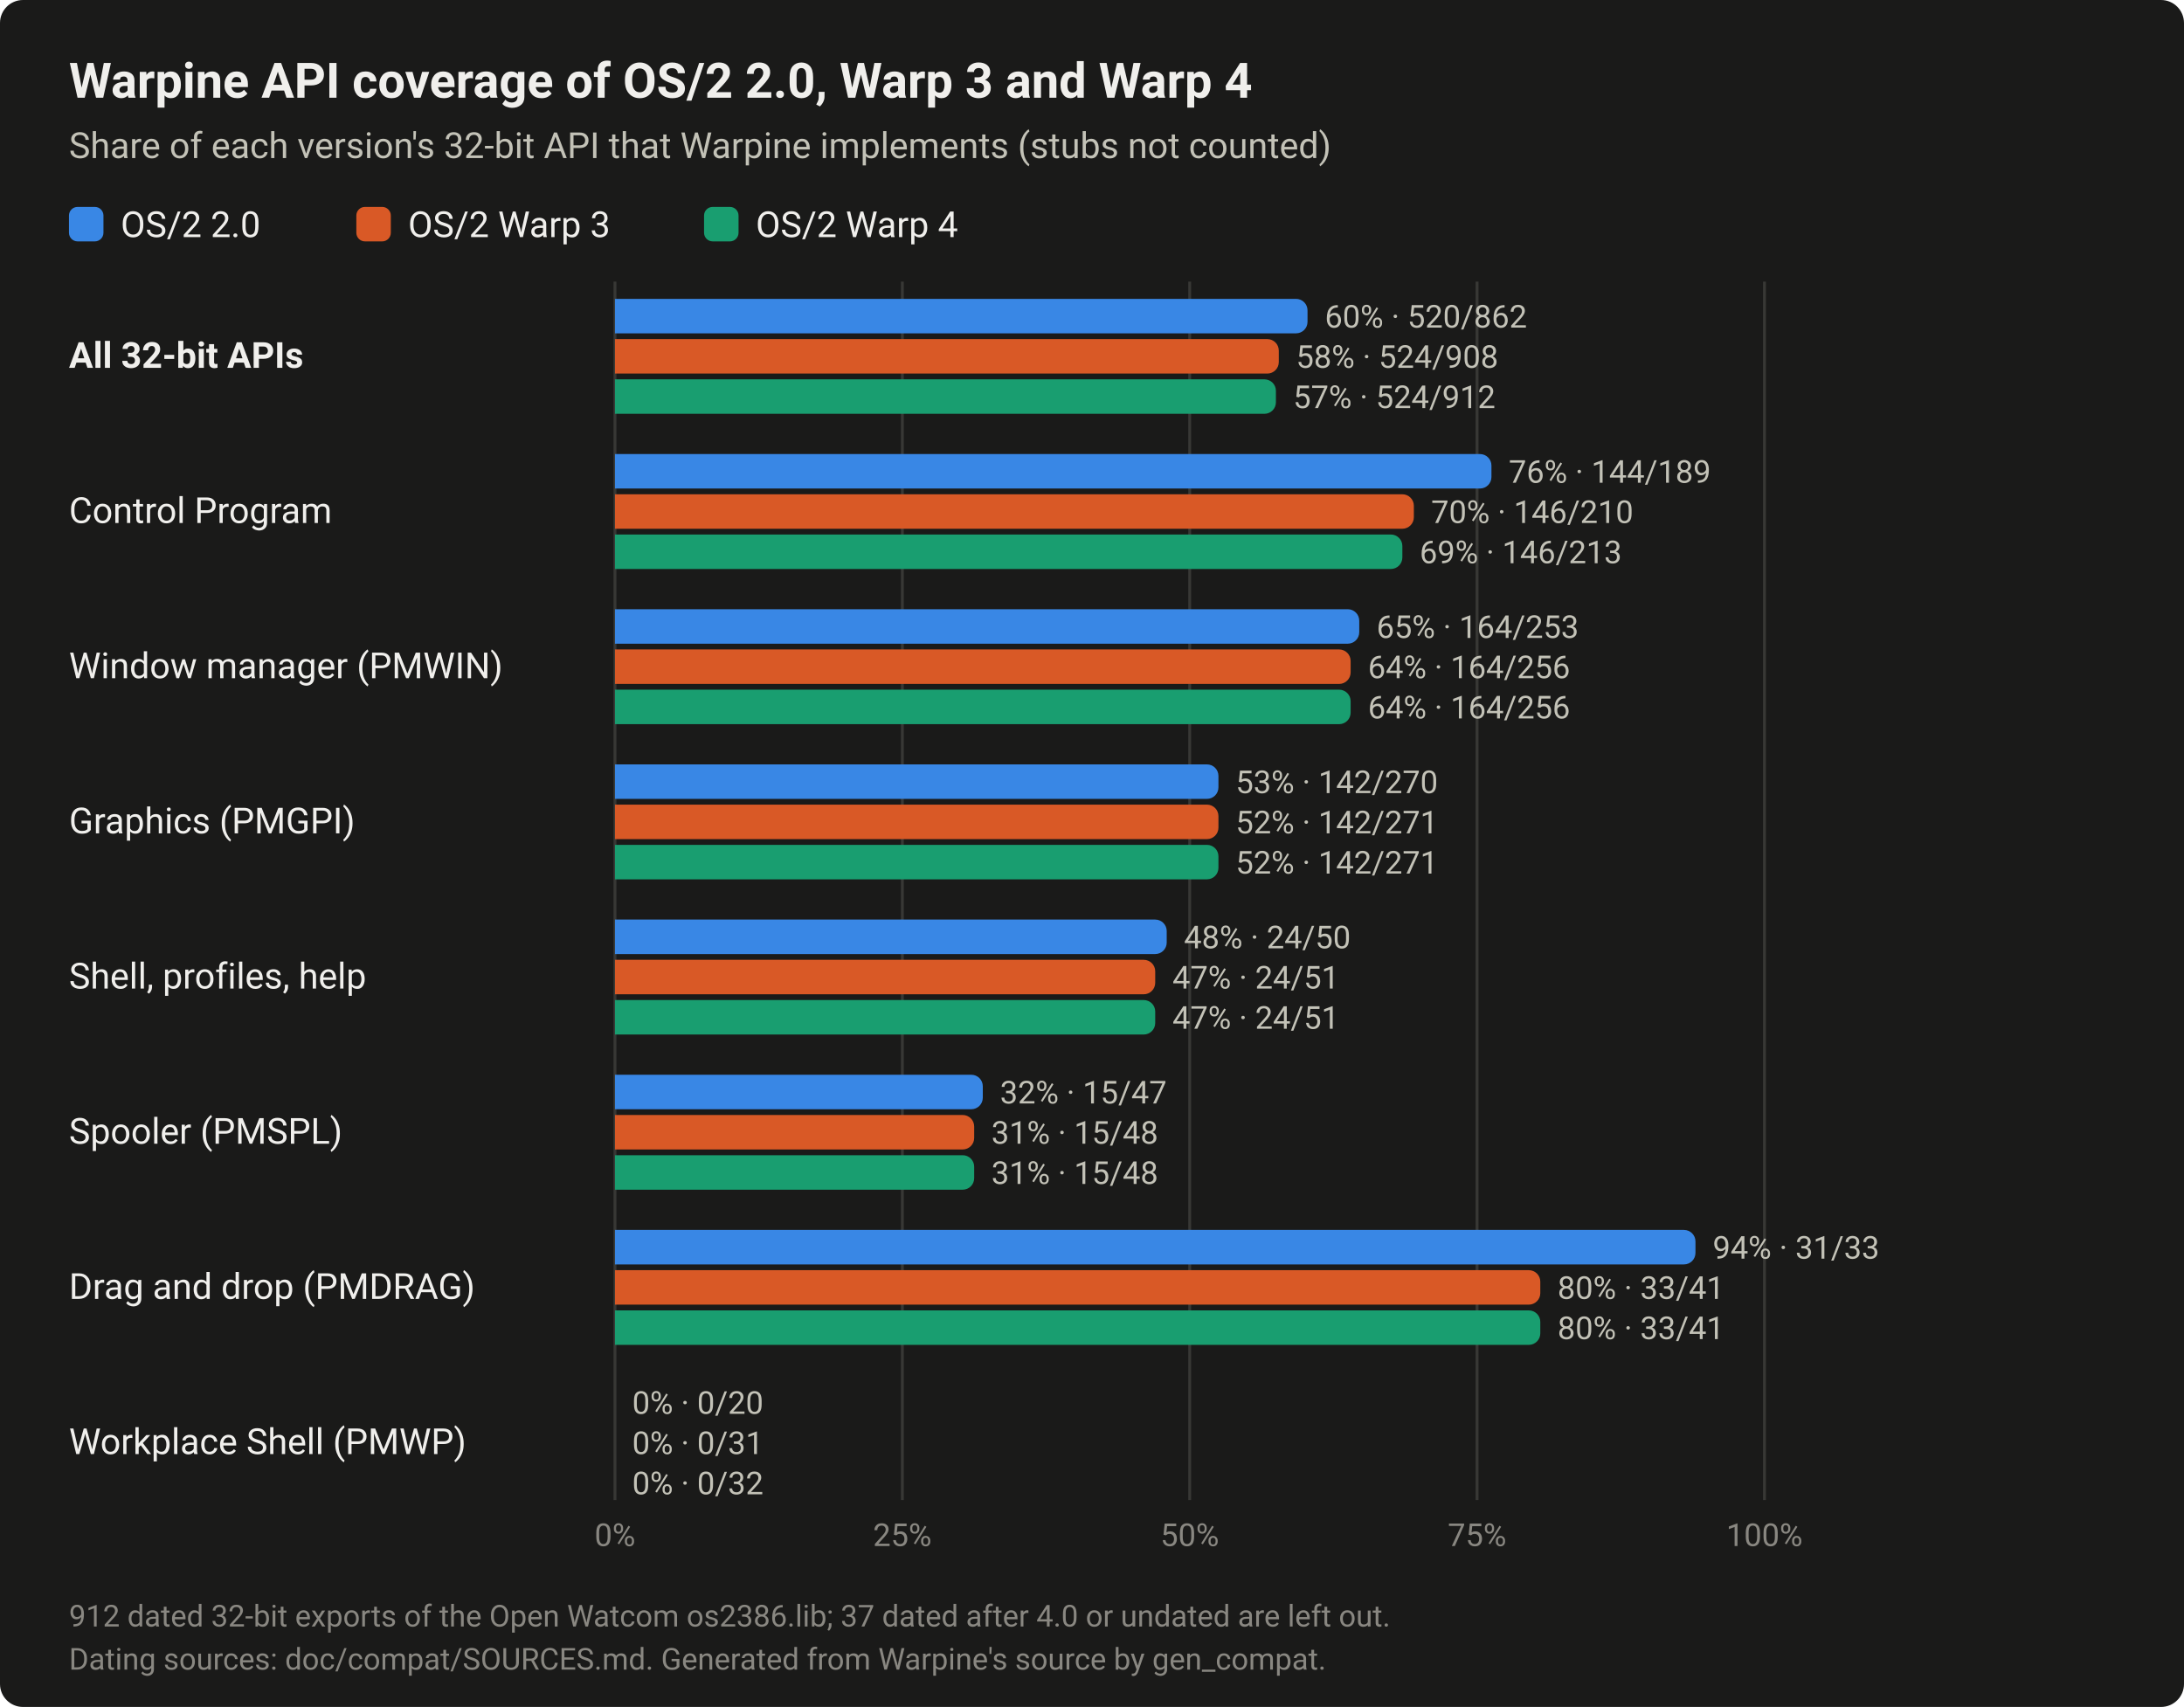
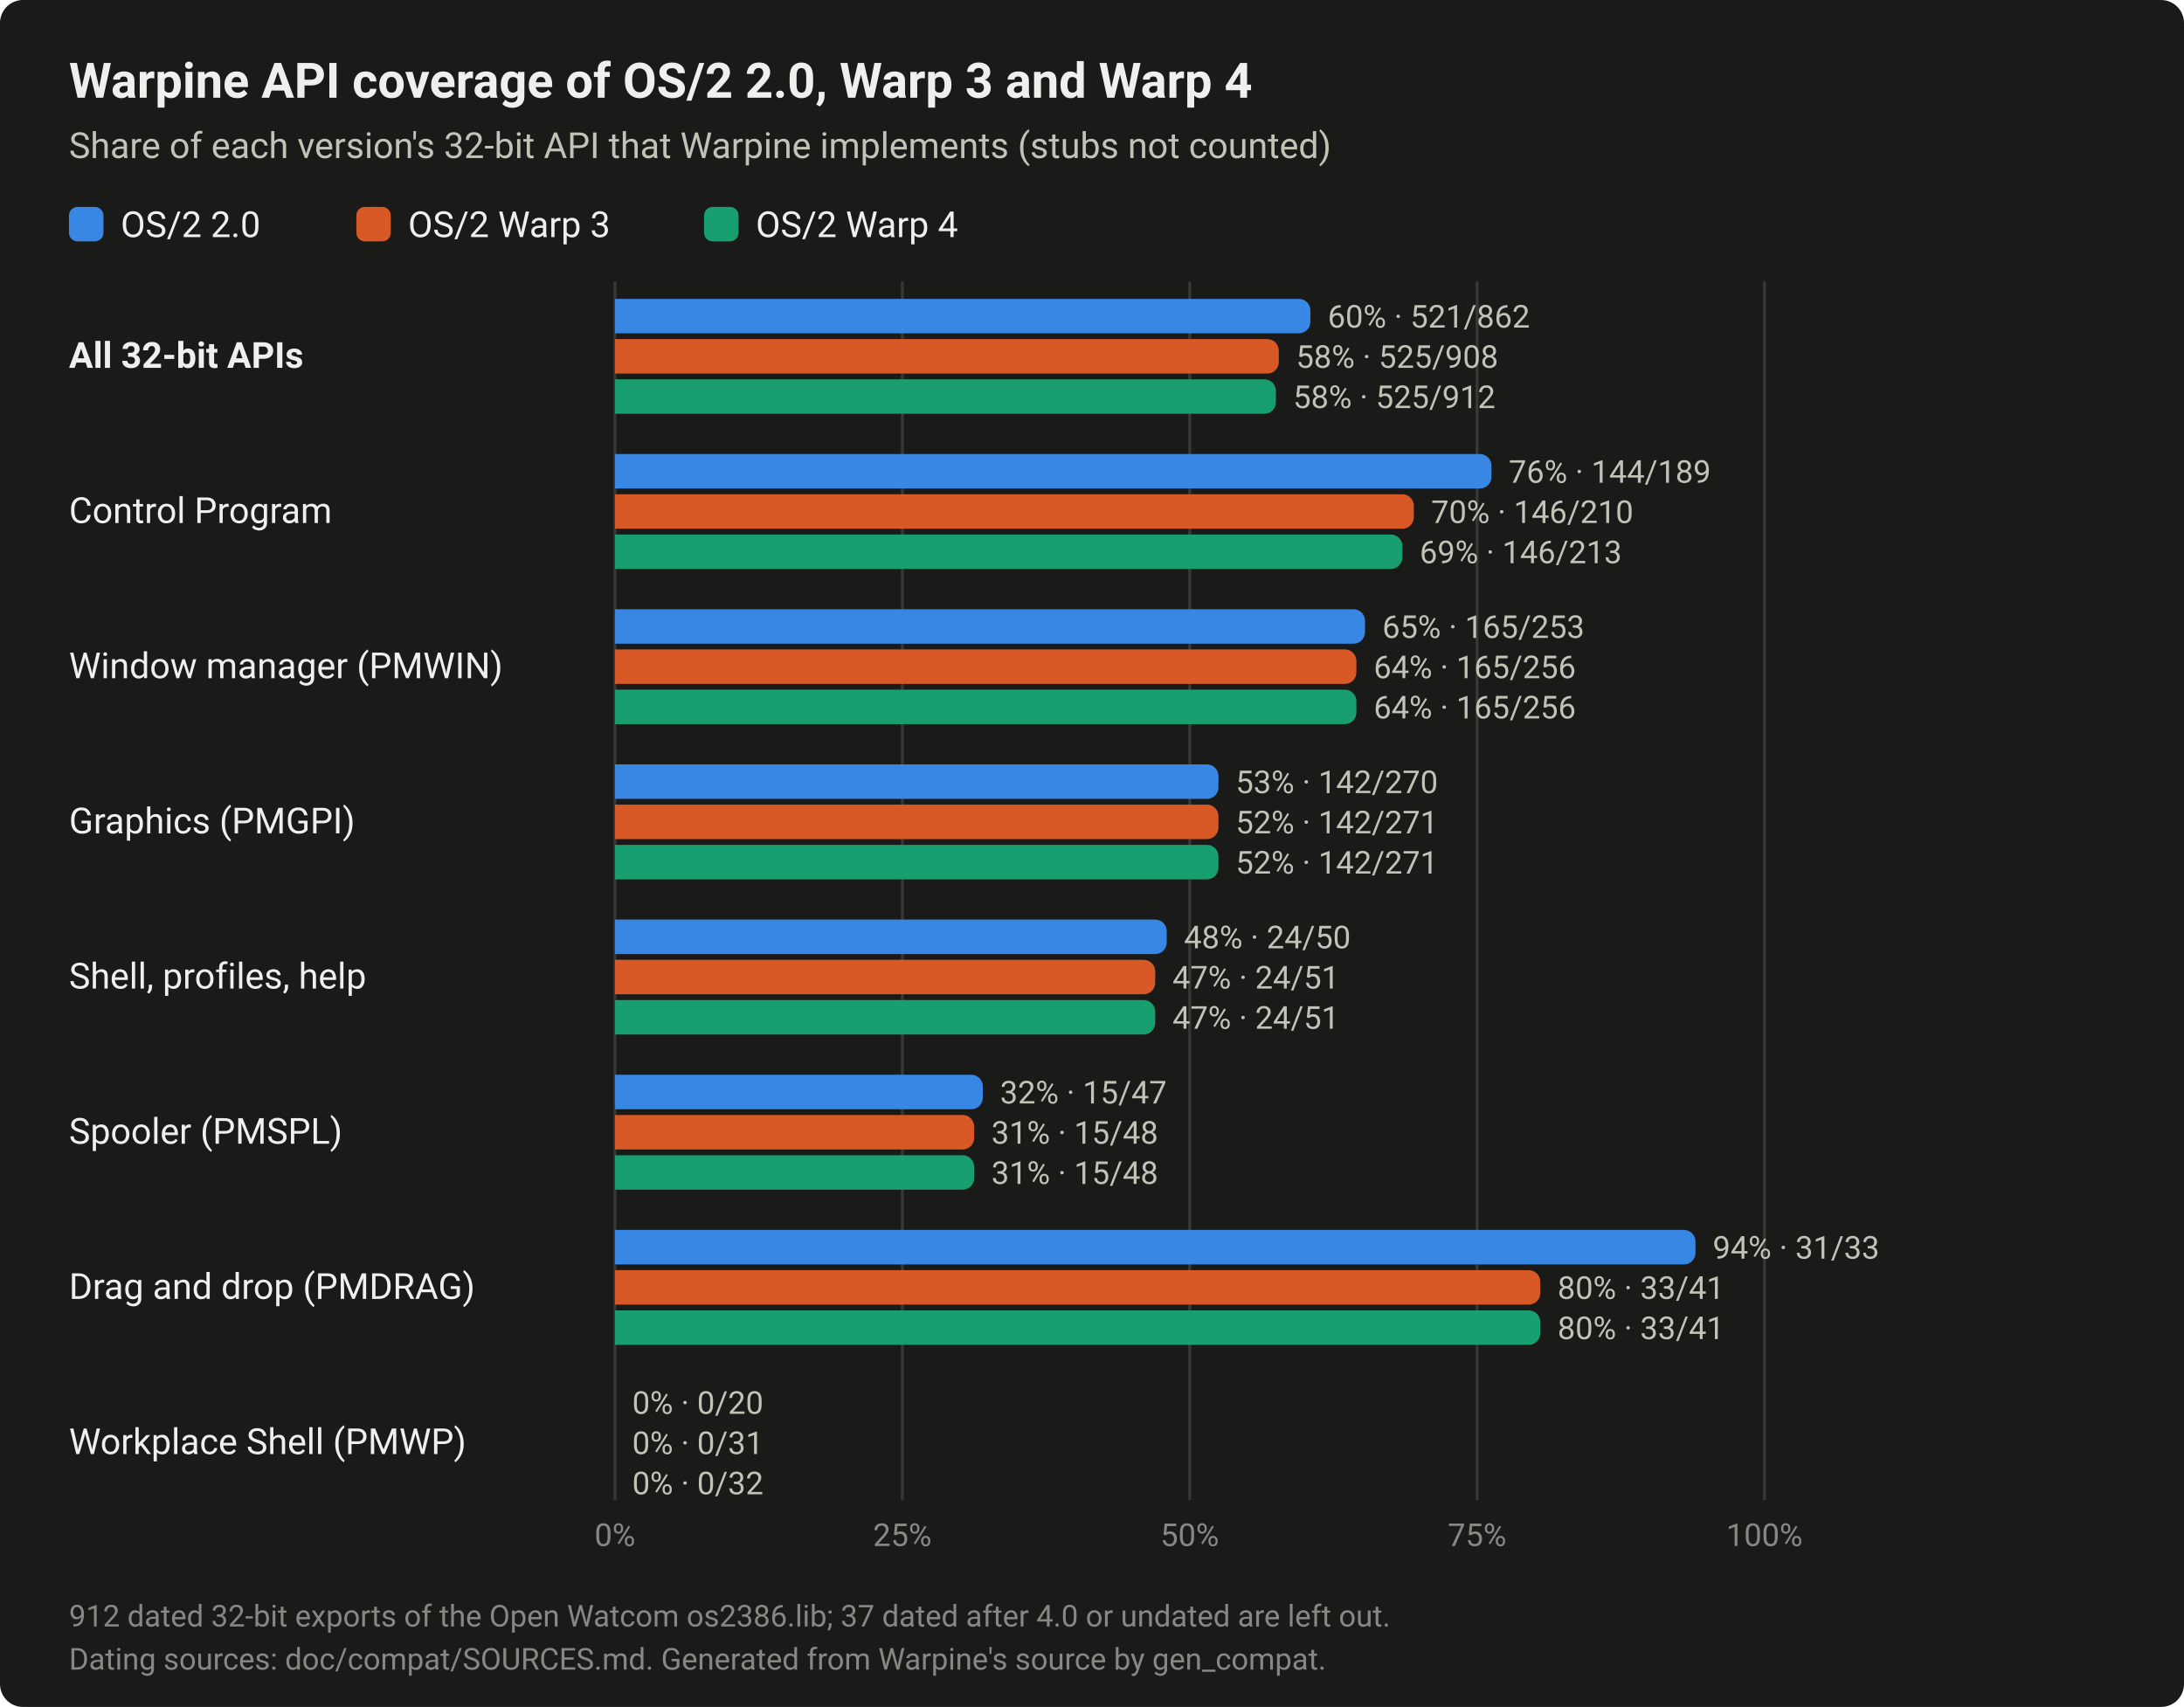
<svg xmlns="http://www.w3.org/2000/svg" width="760" height="594" viewBox="0 0 760 594" role="img" aria-labelledby="t d" font-family="system-ui, -apple-system, 'Segoe UI', Roboto, 'Helvetica Neue', Arial, sans-serif">
  <rect width="760" height="594" rx="8" fill="#1a1a19" />
  <text x="24" y="34" font-size="17" font-weight="600" fill="#f0efec">Warpine API coverage of OS/2 2.0, Warp 3 and Warp 4</text>
  <text x="24" y="55" font-size="12.5" fill="#c3c2b7">Share of each version's 32-bit API that Warpine implements (stubs not counted)</text>
  <rect x="24" y="72" width="12" height="12" rx="3" fill="#3987e5" />
  <text x="42" y="82.5" font-size="12.5" fill="#f0efec">OS/2 2.0</text>
  <rect x="124" y="72" width="12" height="12" rx="3" fill="#d95926" />
  <text x="142" y="82.5" font-size="12.5" fill="#f0efec">OS/2 Warp 3</text>
  <rect x="245" y="72" width="12" height="12" rx="3" fill="#199e70" />
  <text x="263" y="82.5" font-size="12.5" fill="#f0efec">OS/2 Warp 4</text>
  <line x1="214" y1="98" x2="214" y2="522" stroke="#383835" stroke-width="1" />
  <text x="214" y="538" font-size="11" text-anchor="middle" fill="#898781">0%</text>
  <line x1="314" y1="98" x2="314" y2="522" stroke="#383835" stroke-width="1" />
  <text x="314" y="538" font-size="11" text-anchor="middle" fill="#898781">25%</text>
  <line x1="414" y1="98" x2="414" y2="522" stroke="#383835" stroke-width="1" />
  <text x="414" y="538" font-size="11" text-anchor="middle" fill="#898781">50%</text>
  <line x1="514" y1="98" x2="514" y2="522" stroke="#383835" stroke-width="1" />
  <text x="514" y="538" font-size="11" text-anchor="middle" fill="#898781">75%</text>
  <line x1="614" y1="98" x2="614" y2="522" stroke="#383835" stroke-width="1" />
  <text x="614" y="538" font-size="11" text-anchor="middle" fill="#898781">100%</text>
  <text x="24" y="128" font-size="12.5" font-weight="600" fill="#f0efec">All 32-bit APIs</text>
-   <path d="M214 104h237a4 4 0 0 1 4 4v4a4 4 0 0 1 -4 4h-237z" fill="#3987e5" />
-   <text x="461" y="114" font-size="11" fill="#c3c2b7">60% · 520/862</text>
+   <path d="M214 104h238a4 4 0 0 1 4 4v4a4 4 0 0 1 -4 4h-238z" fill="#3987e5" />
+   <text x="462" y="114" font-size="11" fill="#c3c2b7">60% · 521/862</text>
  <path d="M214 118h227a4 4 0 0 1 4 4v4a4 4 0 0 1 -4 4h-227z" fill="#d95926" />
-   <text x="451" y="128" font-size="11" fill="#c3c2b7">58% · 524/908</text>
+   <text x="451" y="128" font-size="11" fill="#c3c2b7">58% · 525/908</text>
  <path d="M214 132h226a4 4 0 0 1 4 4v4a4 4 0 0 1 -4 4h-226z" fill="#199e70" />
-   <text x="450" y="142" font-size="11" fill="#c3c2b7">57% · 524/912</text>
+   <text x="450" y="142" font-size="11" fill="#c3c2b7">58% · 525/912</text>
  <text x="24" y="182" font-size="12.5" font-weight="400" fill="#f0efec">Control Program</text>
  <path d="M214 158h301a4 4 0 0 1 4 4v4a4 4 0 0 1 -4 4h-301z" fill="#3987e5" />
  <text x="525" y="168" font-size="11" fill="#c3c2b7">76% · 144/189</text>
  <path d="M214 172h274a4 4 0 0 1 4 4v4a4 4 0 0 1 -4 4h-274z" fill="#d95926" />
  <text x="498" y="182" font-size="11" fill="#c3c2b7">70% · 146/210</text>
  <path d="M214 186h270a4 4 0 0 1 4 4v4a4 4 0 0 1 -4 4h-270z" fill="#199e70" />
  <text x="494" y="196" font-size="11" fill="#c3c2b7">69% · 146/213</text>
  <text x="24" y="236" font-size="12.5" font-weight="400" fill="#f0efec">Window manager (PMWIN)</text>
-   <path d="M214 212h255a4 4 0 0 1 4 4v4a4 4 0 0 1 -4 4h-255z" fill="#3987e5" />
-   <text x="479" y="222" font-size="11" fill="#c3c2b7">65% · 164/253</text>
-   <path d="M214 226h252a4 4 0 0 1 4 4v4a4 4 0 0 1 -4 4h-252z" fill="#d95926" />
-   <text x="476" y="236" font-size="11" fill="#c3c2b7">64% · 164/256</text>
-   <path d="M214 240h252a4 4 0 0 1 4 4v4a4 4 0 0 1 -4 4h-252z" fill="#199e70" />
-   <text x="476" y="250" font-size="11" fill="#c3c2b7">64% · 164/256</text>
+   <path d="M214 212h257a4 4 0 0 1 4 4v4a4 4 0 0 1 -4 4h-257z" fill="#3987e5" />
+   <text x="481" y="222" font-size="11" fill="#c3c2b7">65% · 165/253</text>
+   <path d="M214 226h254a4 4 0 0 1 4 4v4a4 4 0 0 1 -4 4h-254z" fill="#d95926" />
+   <text x="478" y="236" font-size="11" fill="#c3c2b7">64% · 165/256</text>
+   <path d="M214 240h254a4 4 0 0 1 4 4v4a4 4 0 0 1 -4 4h-254z" fill="#199e70" />
+   <text x="478" y="250" font-size="11" fill="#c3c2b7">64% · 165/256</text>
  <text x="24" y="290" font-size="12.5" font-weight="400" fill="#f0efec">Graphics (PMGPI)</text>
  <path d="M214 266h206a4 4 0 0 1 4 4v4a4 4 0 0 1 -4 4h-206z" fill="#3987e5" />
  <text x="430" y="276" font-size="11" fill="#c3c2b7">53% · 142/270</text>
  <path d="M214 280h206a4 4 0 0 1 4 4v4a4 4 0 0 1 -4 4h-206z" fill="#d95926" />
  <text x="430" y="290" font-size="11" fill="#c3c2b7">52% · 142/271</text>
  <path d="M214 294h206a4 4 0 0 1 4 4v4a4 4 0 0 1 -4 4h-206z" fill="#199e70" />
  <text x="430" y="304" font-size="11" fill="#c3c2b7">52% · 142/271</text>
  <text x="24" y="344" font-size="12.5" font-weight="400" fill="#f0efec">Shell, profiles, help</text>
  <path d="M214 320h188a4 4 0 0 1 4 4v4a4 4 0 0 1 -4 4h-188z" fill="#3987e5" />
  <text x="412" y="330" font-size="11" fill="#c3c2b7">48% · 24/50</text>
  <path d="M214 334h184a4 4 0 0 1 4 4v4a4 4 0 0 1 -4 4h-184z" fill="#d95926" />
  <text x="408" y="344" font-size="11" fill="#c3c2b7">47% · 24/51</text>
  <path d="M214 348h184a4 4 0 0 1 4 4v4a4 4 0 0 1 -4 4h-184z" fill="#199e70" />
  <text x="408" y="358" font-size="11" fill="#c3c2b7">47% · 24/51</text>
  <text x="24" y="398" font-size="12.5" font-weight="400" fill="#f0efec">Spooler (PMSPL)</text>
  <path d="M214 374h124a4 4 0 0 1 4 4v4a4 4 0 0 1 -4 4h-124z" fill="#3987e5" />
  <text x="348" y="384" font-size="11" fill="#c3c2b7">32% · 15/47</text>
  <path d="M214 388h121a4 4 0 0 1 4 4v4a4 4 0 0 1 -4 4h-121z" fill="#d95926" />
  <text x="345" y="398" font-size="11" fill="#c3c2b7">31% · 15/48</text>
  <path d="M214 402h121a4 4 0 0 1 4 4v4a4 4 0 0 1 -4 4h-121z" fill="#199e70" />
  <text x="345" y="412" font-size="11" fill="#c3c2b7">31% · 15/48</text>
  <text x="24" y="452" font-size="12.5" font-weight="400" fill="#f0efec">Drag and drop (PMDRAG)</text>
  <path d="M214 428h372a4 4 0 0 1 4 4v4a4 4 0 0 1 -4 4h-372z" fill="#3987e5" />
  <text x="596" y="438" font-size="11" fill="#c3c2b7">94% · 31/33</text>
  <path d="M214 442h318a4 4 0 0 1 4 4v4a4 4 0 0 1 -4 4h-318z" fill="#d95926" />
  <text x="542" y="452" font-size="11" fill="#c3c2b7">80% · 33/41</text>
  <path d="M214 456h318a4 4 0 0 1 4 4v4a4 4 0 0 1 -4 4h-318z" fill="#199e70" />
  <text x="542" y="466" font-size="11" fill="#c3c2b7">80% · 33/41</text>
  <text x="24" y="506" font-size="12.5" font-weight="400" fill="#f0efec">Workplace Shell (PMWP)</text>
  <text x="220" y="492" font-size="11" fill="#c3c2b7">0% · 0/20</text>
  <text x="220" y="506" font-size="11" fill="#c3c2b7">0% · 0/31</text>
  <text x="220" y="520" font-size="11" fill="#c3c2b7">0% · 0/32</text>
  <text x="24" y="566" font-size="10.5" fill="#898781">912 dated 32-bit exports of the Open Watcom os2386.lib; 37 dated after 4.0 or undated are left out.</text>
  <text x="24" y="581" font-size="10.5" fill="#898781">Dating sources: doc/compat/SOURCES.md. Generated from Warpine's source by gen_compat.</text>
</svg>
